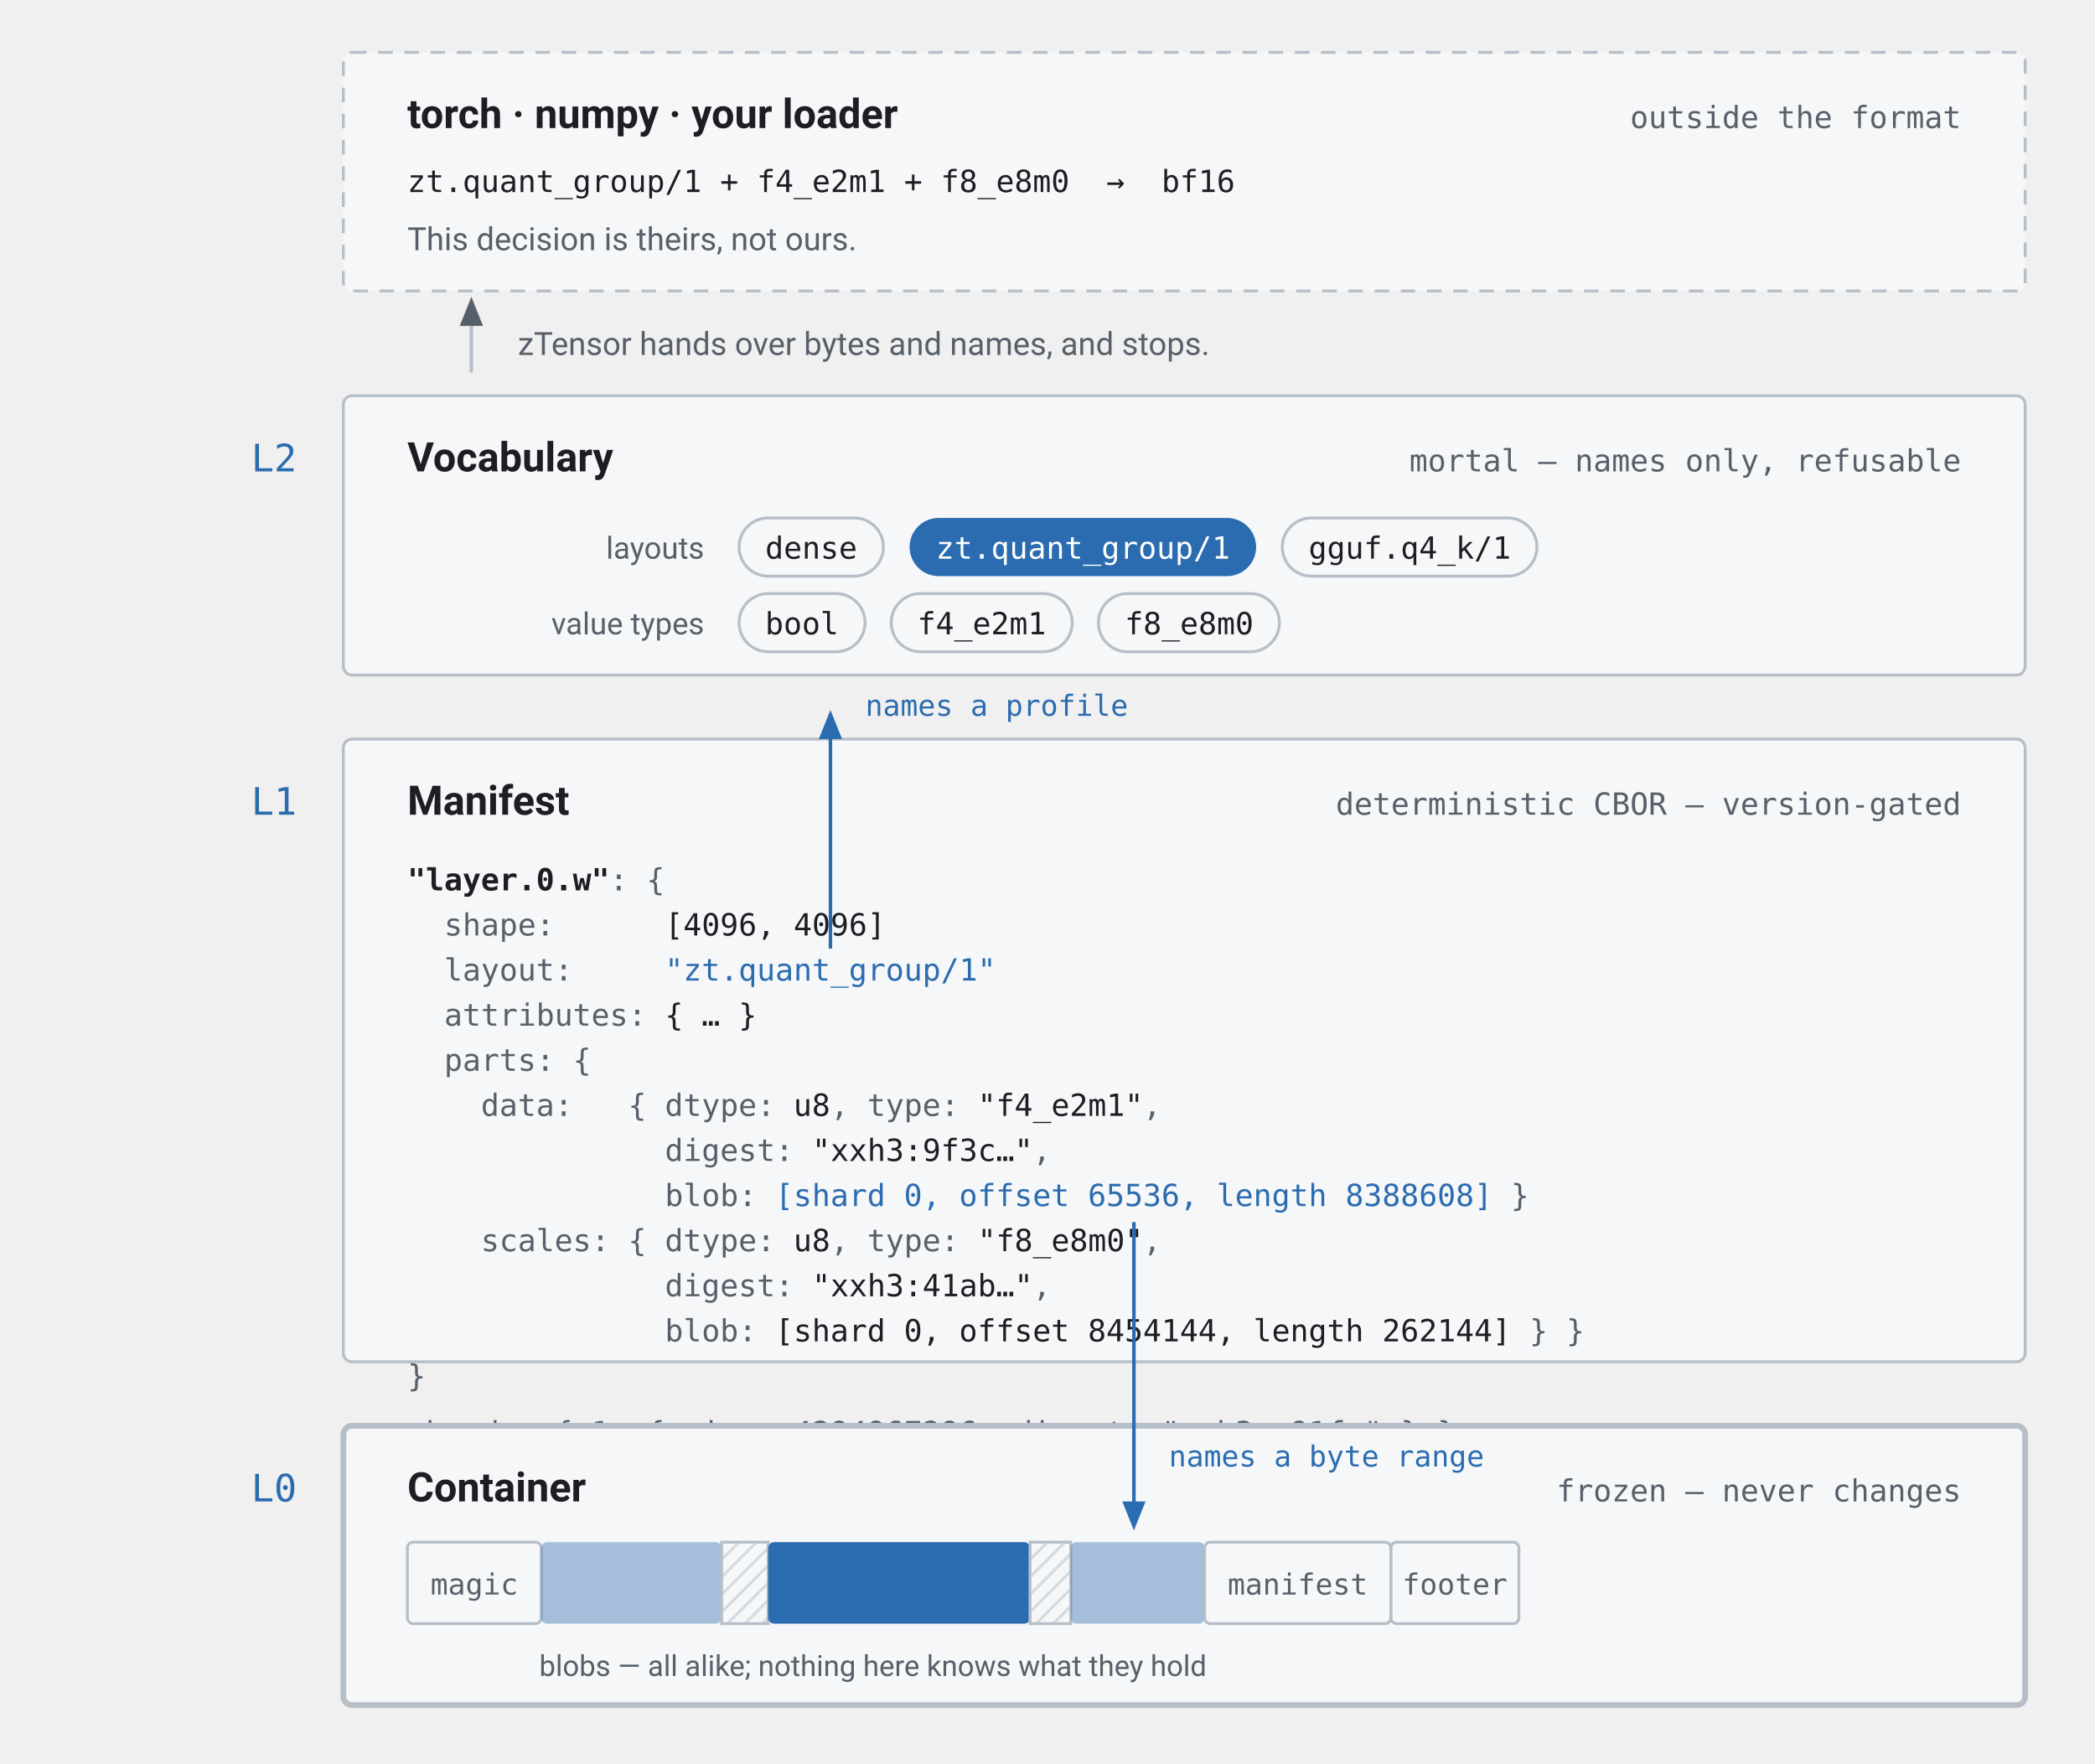
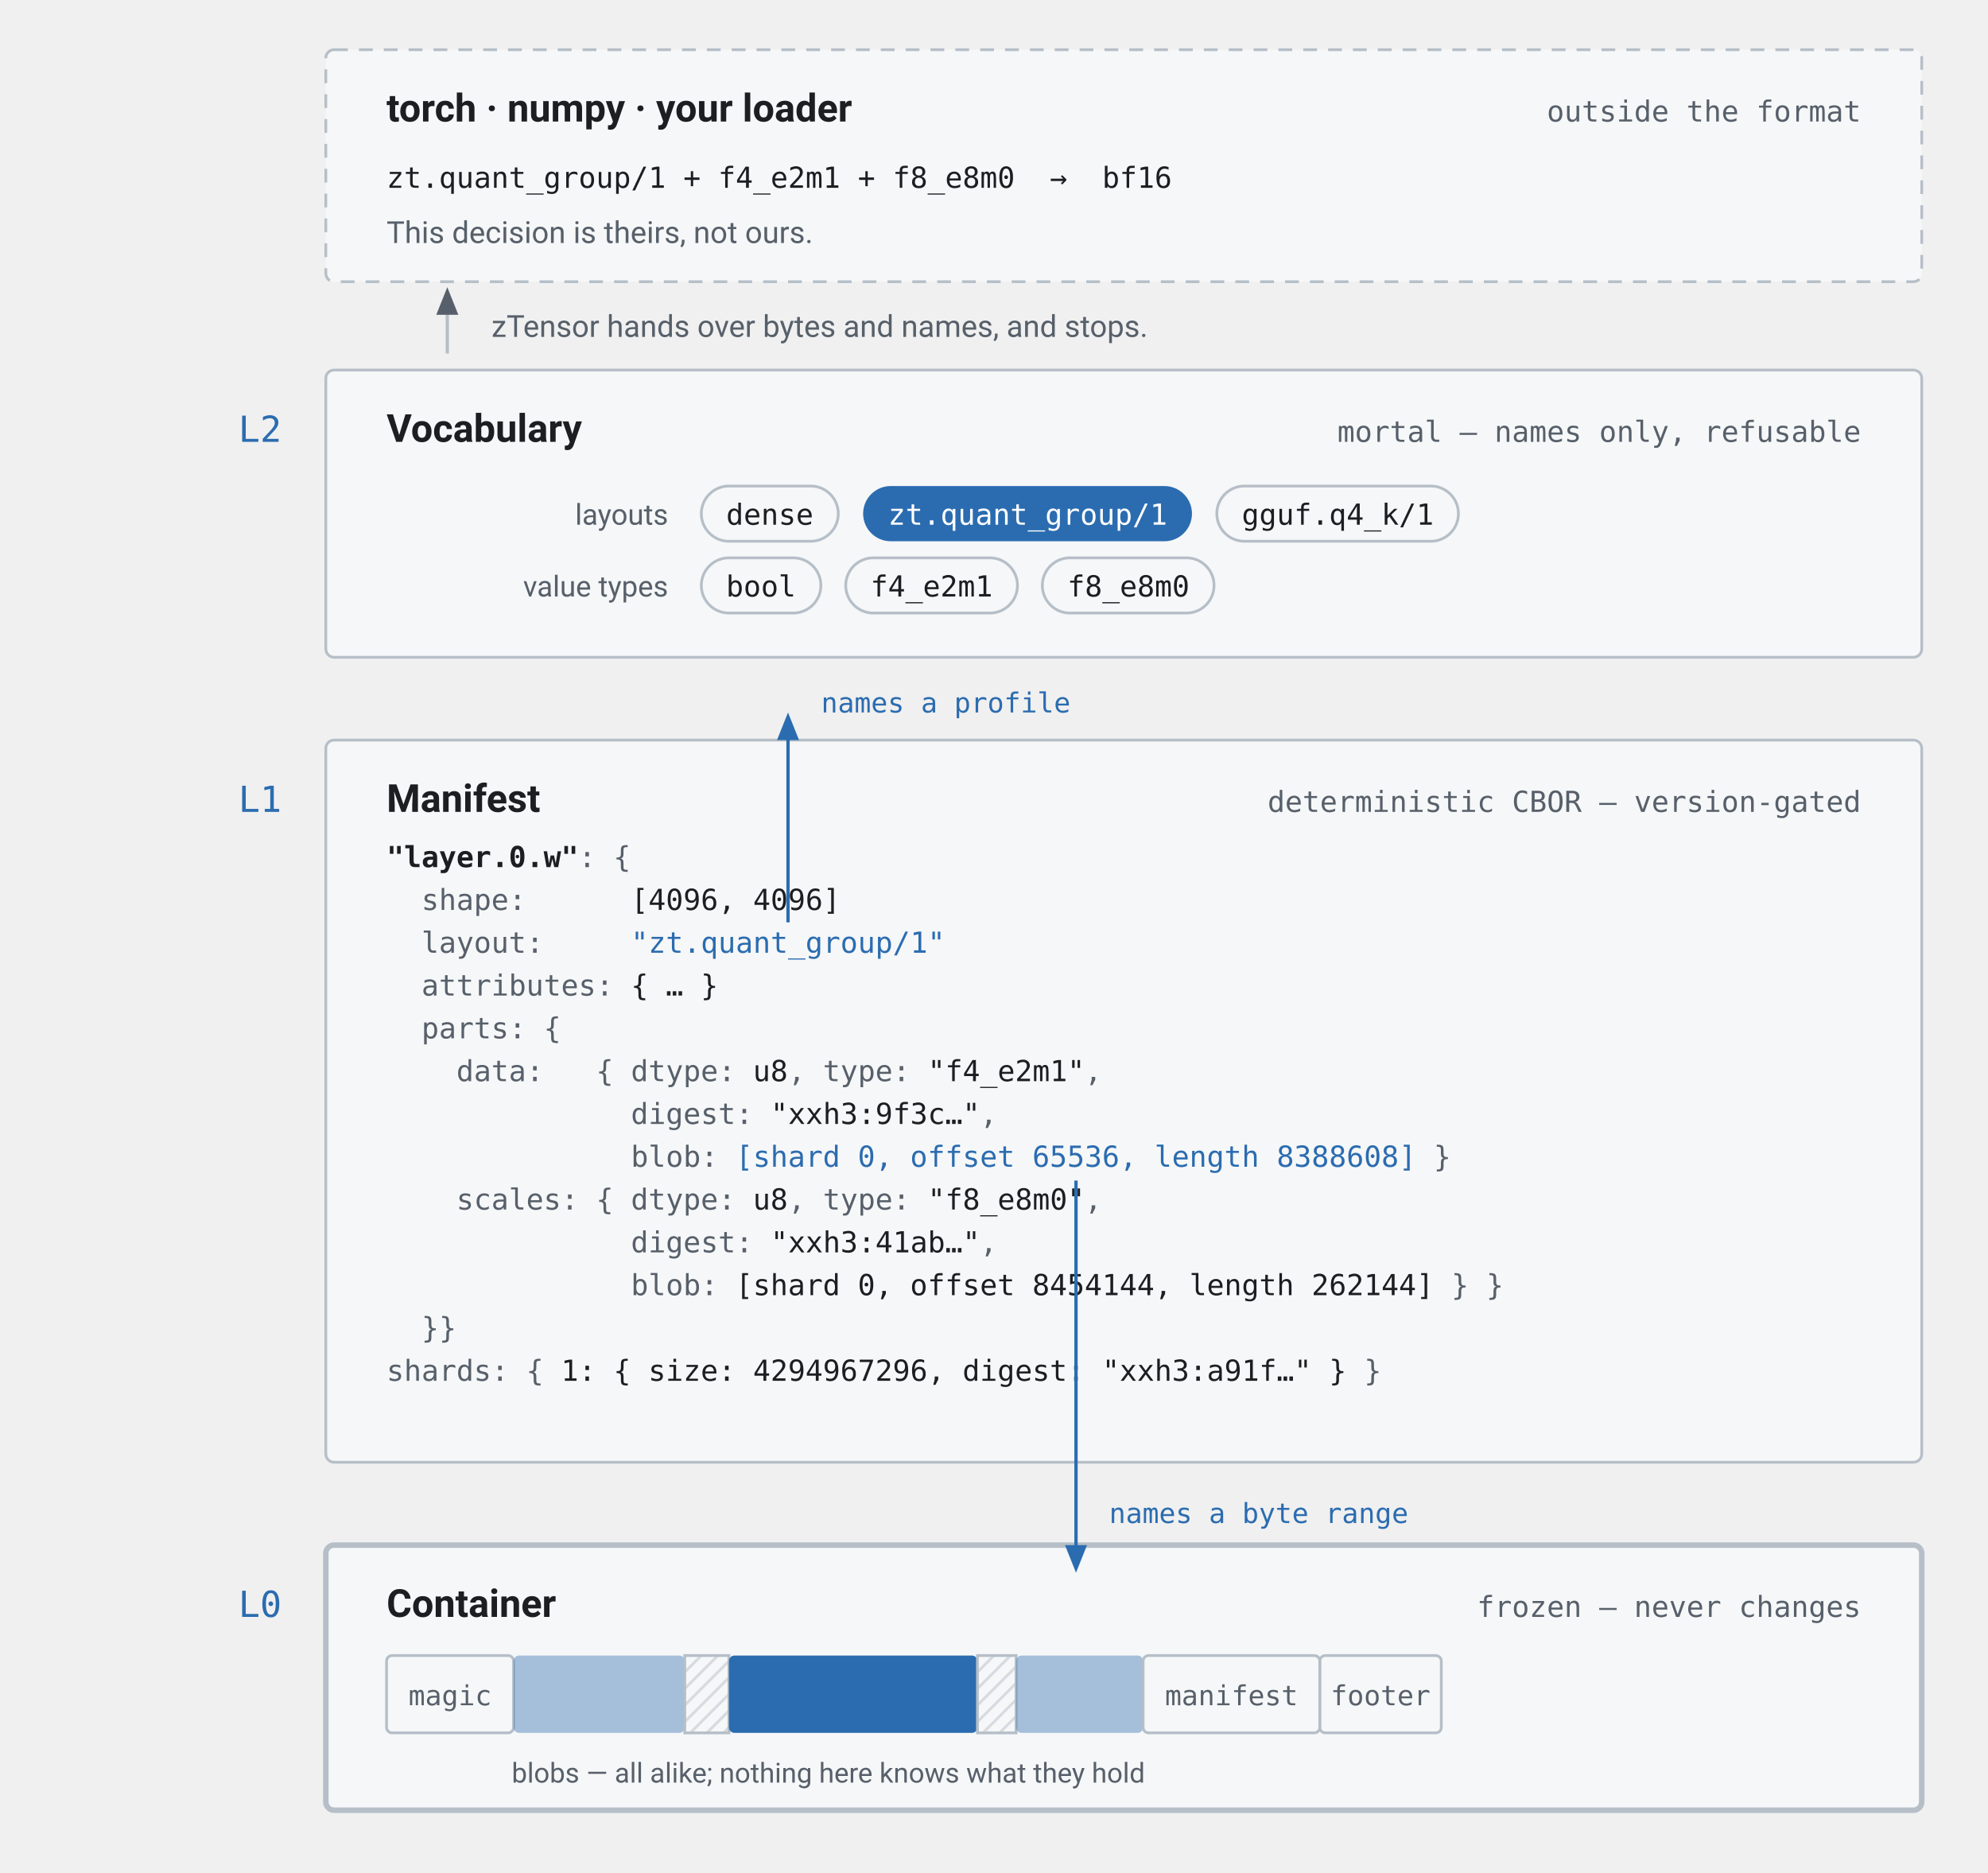
- <svg xmlns="http://www.w3.org/2000/svg" viewBox="0 0 720 606" width="720" height="606" role="img" aria-label="The three layers and what sits above them. L0 is the container: magic, a heap of page-aligned blobs that are all alike, the manifest blob and a footer. L1 is the manifest, naming for each tensor a shape, a layout, attributes, and for each part a dtype, a value type, a digest and a blob triple. L2 is the vocabulary: names only. Above all three, outside the format, a framework such as torch reads those names and decides what the values mean.">
+ <svg xmlns="http://www.w3.org/2000/svg" viewBox="0 0 720 678" width="720" height="678" role="img" aria-label="The three layers and what sits above them. L0 is the container: magic, a heap of page-aligned blobs that are all alike, the manifest blob and a footer. L1 is the manifest, naming for each tensor a shape, a layout, attributes, and for each part a dtype, a value type, a digest and a blob triple. L2 is the vocabulary: names only. Above all three, outside the format, a framework such as torch reads those names and decides what the values mean.">
  <style>
    text { font-family: system-ui, -apple-system, "Segoe UI", Roboto, sans-serif; }
    .mono { font-family: ui-monospace, SFMono-Regular, Menlo, Consolas, monospace; }
    .fg { fill: #1c1e21; }
    .dim { fill: #57606a; }
    .rule { stroke: #d0d7de; }
    .edge { stroke: #b6bfc8; }
    .fill-alt { fill: #f6f7f8; }
    .accent { fill: #2b6cb0; }
    .accent-s { stroke: #2b6cb0; }
    .on-accent { fill: #ffffff; }
    .pad { stroke: #b6bfc8; }
    @media (prefers-color-scheme: dark) {
      .fg { fill: #e3e3e3; }
      .dim { fill: #a8a8a8; }
      .rule { stroke: #3a3b3f; }
      .edge { stroke: #4d4e53; }
      .fill-alt { fill: #242526; }
      .accent { fill: #78a9e0; }
      .accent-s { stroke: #78a9e0; }
      .on-accent { fill: #1b1b1d; }
      .pad { stroke: #4d4e53; }
    }
  </style>
-   <rect x="118" y="18" width="578" height="82" rx="3" class="fill-alt edge" stroke-width="1" stroke-dasharray="5 4" />
+   <rect x="118" y="18" width="578" height="84" rx="3" class="fill-alt edge" stroke-width="1" stroke-dasharray="5 4" />
  <text class="fg" x="140.0" y="44.0" font-size="14" font-weight="600" xml:space="preserve">torch · numpy · your loader</text>
  <text class="mono dim" x="674.0" y="44.0" font-size="10.5" text-anchor="end" xml:space="preserve">outside the format</text>
-   <text class="mono fg" x="140.0" y="66.0" font-size="10.5" xml:space="preserve">zt.quant_group/1 + f4_e2m1 + f8_e8m0  →  bf16</text>
-   <text class="dim" x="140.0" y="86.0" font-size="11" xml:space="preserve">This decision is theirs, not ours.</text>
-   <line class="edge" x1="162" y1="128" x2="162" y2="106" stroke-width="1.2" />
-   <path d="M 158 112 L 162 102 L 166 112 Z" class="dim" />
+   <text class="mono fg" x="140.0" y="68.0" font-size="10.5" xml:space="preserve">zt.quant_group/1 + f4_e2m1 + f8_e8m0  →  bf16</text>
+   <text class="dim" x="140.0" y="88.0" font-size="11" xml:space="preserve">This decision is theirs, not ours.</text>
+   <line class="edge" x1="162" y1="128" x2="162" y2="108" stroke-width="1.2" />
+   <path d="M 158 114 L 162 104 L 166 114 Z" class="dim" />
  <text class="dim" x="178.0" y="122.0" font-size="11" xml:space="preserve">zTensor hands over bytes and names, and stops.</text>
-   <rect x="118" y="136" width="578" height="96" rx="3" class="fill-alt edge" stroke-width="1" />
-   <text class="mono accent" x="102.0" y="162.0" font-size="13" text-anchor="end" xml:space="preserve">L2</text>
-   <text class="fg" x="140.0" y="162.0" font-size="14" font-weight="600" xml:space="preserve">Vocabulary</text>
-   <text class="mono dim" x="674.0" y="162.0" font-size="10.5" text-anchor="end" xml:space="preserve">mortal — names only, refusable</text>
-   <text class="dim" x="242.0" y="192.0" font-size="10.5" text-anchor="end" xml:space="preserve">layouts</text>
-   <rect x="254.0" y="178" width="49.6" height="20" rx="10" class="fill-alt edge" stroke-width="1" />
-   <text class="mono fg" x="278.8" y="192.0" font-size="10.5" text-anchor="middle" xml:space="preserve">dense</text>
-   <rect x="312.6" y="178" width="119.1" height="20" rx="10" class="accent" stroke-width="1" />
-   <text class="mono on-accent" x="372.2" y="192.0" font-size="10.5" text-anchor="middle" xml:space="preserve">zt.quant_group/1</text>
-   <rect x="440.7" y="178" width="87.5" height="20" rx="10" class="fill-alt edge" stroke-width="1" />
-   <text class="mono fg" x="484.5" y="192.0" font-size="10.5" text-anchor="middle" xml:space="preserve">gguf.q4_k/1</text>
-   <text class="dim" x="242.0" y="218.0" font-size="10.5" text-anchor="end" xml:space="preserve">value types</text>
-   <rect x="254.0" y="204" width="43.3" height="20" rx="10" class="fill-alt edge" stroke-width="1" />
-   <text class="mono fg" x="275.6" y="218.0" font-size="10.5" text-anchor="middle" xml:space="preserve">bool</text>
-   <rect x="306.3" y="204" width="62.2" height="20" rx="10" class="fill-alt edge" stroke-width="1" />
-   <text class="mono fg" x="337.4" y="218.0" font-size="10.5" text-anchor="middle" xml:space="preserve">f4_e2m1</text>
-   <rect x="377.5" y="204" width="62.2" height="20" rx="10" class="fill-alt edge" stroke-width="1" />
-   <text class="mono fg" x="408.7" y="218.0" font-size="10.5" text-anchor="middle" xml:space="preserve">f8_e8m0</text>
-   <rect x="118" y="254" width="578" height="214" rx="3" class="fill-alt edge" stroke-width="1" />
-   <text class="mono accent" x="102.0" y="280.0" font-size="13" text-anchor="end" xml:space="preserve">L1</text>
-   <text class="fg" x="140.0" y="280.0" font-size="14" font-weight="600" xml:space="preserve">Manifest</text>
-   <text class="mono dim" x="674.0" y="280.0" font-size="10.5" text-anchor="end" xml:space="preserve">deterministic CBOR — version-gated</text>
-   <text class="mono fg" x="140.0" y="306.0" font-size="10.5" font-weight="600" xml:space="preserve">"layer.0.w"</text>
-   <text class="mono dim" x="209.5" y="306.0" font-size="10.5" xml:space="preserve">: {</text>
-   <text class="mono dim" x="140.0" y="321.5" font-size="10.5" xml:space="preserve">  shape:      </text>
-   <text class="mono fg" x="228.5" y="321.5" font-size="10.5" xml:space="preserve">[4096, 4096]</text>
-   <text class="mono dim" x="140.0" y="337.0" font-size="10.5" xml:space="preserve">  layout:     </text>
-   <text class="mono accent" x="228.5" y="337.0" font-size="10.5" xml:space="preserve">"zt.quant_group/1"</text>
-   <text class="mono dim" x="140.0" y="352.5" font-size="10.5" xml:space="preserve">  attributes: </text>
-   <text class="mono fg" x="228.5" y="352.5" font-size="10.5" xml:space="preserve">{ … }</text>
-   <text class="mono dim" x="140.0" y="368.0" font-size="10.5" xml:space="preserve">  parts: {</text>
-   <text class="mono dim" x="140.0" y="383.5" font-size="10.5" xml:space="preserve">    data:   { dtype: </text>
-   <text class="mono fg" x="272.7" y="383.5" font-size="10.5" xml:space="preserve">u8</text>
-   <text class="mono dim" x="285.4" y="383.5" font-size="10.5" xml:space="preserve">, type: </text>
-   <text class="mono fg" x="336.0" y="383.5" font-size="10.5" xml:space="preserve">"f4_e2m1"</text>
-   <text class="mono dim" x="392.8" y="383.5" font-size="10.5" xml:space="preserve">,</text>
-   <text class="mono dim" x="140.0" y="399.0" font-size="10.5" xml:space="preserve">              digest: </text>
-   <text class="mono fg" x="279.1" y="399.0" font-size="10.5" xml:space="preserve">"xxh3:9f3c…"</text>
-   <text class="mono dim" x="354.9" y="399.0" font-size="10.5" xml:space="preserve">,</text>
-   <text class="mono dim" x="140.0" y="414.5" font-size="10.5" xml:space="preserve">              blob: </text>
-   <text class="mono accent" x="266.4" y="414.5" font-size="10.5" xml:space="preserve">[shard 0, offset 65536, length 8388608]</text>
-   <text class="mono dim" x="512.9" y="414.5" font-size="10.5" xml:space="preserve"> }</text>
-   <text class="mono dim" x="140.0" y="430.0" font-size="10.5" xml:space="preserve">    scales: { dtype: </text>
-   <text class="mono fg" x="272.7" y="430.0" font-size="10.5" xml:space="preserve">u8</text>
-   <text class="mono dim" x="285.4" y="430.0" font-size="10.5" xml:space="preserve">, type: </text>
-   <text class="mono fg" x="336.0" y="430.0" font-size="10.5" xml:space="preserve">"f8_e8m0"</text>
-   <text class="mono dim" x="392.8" y="430.0" font-size="10.5" xml:space="preserve">,</text>
-   <text class="mono dim" x="140.0" y="445.5" font-size="10.5" xml:space="preserve">              digest: </text>
-   <text class="mono fg" x="279.1" y="445.5" font-size="10.5" xml:space="preserve">"xxh3:41ab…"</text>
-   <text class="mono dim" x="354.9" y="445.5" font-size="10.5" xml:space="preserve">,</text>
-   <text class="mono dim" x="140.0" y="461.0" font-size="10.5" xml:space="preserve">              blob: </text>
-   <text class="mono fg" x="266.4" y="461.0" font-size="10.5" xml:space="preserve">[shard 0, offset 8454144, length 262144]</text>
-   <text class="mono dim" x="519.3" y="461.0" font-size="10.5" xml:space="preserve"> } }</text>
-   <text class="mono dim" x="140.0" y="476.5" font-size="10.5" xml:space="preserve">}</text>
-   <text class="mono dim" x="140.0" y="496.0" font-size="10.5" xml:space="preserve">shards: { 1: { size: 4294967296, digest: "xxh3:a91f…" } }</text>
-   <rect x="118" y="490" width="578" height="96" rx="3" class="fill-alt edge" stroke-width="2" />
-   <text class="mono accent" x="102.0" y="516.0" font-size="13" text-anchor="end" xml:space="preserve">L0</text>
-   <text class="fg" x="140.0" y="516.0" font-size="14" font-weight="600" xml:space="preserve">Container</text>
-   <text class="mono dim" x="674.0" y="516.0" font-size="10.5" text-anchor="end" xml:space="preserve">frozen — never changes</text>
-   <rect x="140" y="530" width="46" height="28" rx="2" fill="none" class="edge" stroke-width="1" />
-   <text class="mono dim" x="163.0" y="548.0" font-size="10" text-anchor="middle" xml:space="preserve">magic</text>
-   <rect class="accent" x="186" y="530" width="62" height="28" rx="2" opacity="0.4" />
+   <rect x="118" y="134" width="578" height="104" rx="3" class="fill-alt edge" stroke-width="1" />
+   <text class="mono accent" x="102.0" y="160.0" font-size="13" text-anchor="end" xml:space="preserve">L2</text>
+   <text class="fg" x="140.0" y="160.0" font-size="14" font-weight="600" xml:space="preserve">Vocabulary</text>
+   <text class="mono dim" x="674.0" y="160.0" font-size="10.5" text-anchor="end" xml:space="preserve">mortal — names only, refusable</text>
+   <text class="dim" x="242.0" y="190.0" font-size="10.5" text-anchor="end" xml:space="preserve">layouts</text>
+   <rect x="254.0" y="176" width="49.6" height="20" rx="10" class="fill-alt edge" stroke-width="1" />
+   <text class="mono fg" x="278.8" y="190.0" font-size="10.5" text-anchor="middle" xml:space="preserve">dense</text>
+   <rect x="312.6" y="176" width="119.1" height="20" rx="10" class="accent" stroke-width="1" />
+   <text class="mono on-accent" x="372.2" y="190.0" font-size="10.5" text-anchor="middle" xml:space="preserve">zt.quant_group/1</text>
+   <rect x="440.7" y="176" width="87.5" height="20" rx="10" class="fill-alt edge" stroke-width="1" />
+   <text class="mono fg" x="484.5" y="190.0" font-size="10.5" text-anchor="middle" xml:space="preserve">gguf.q4_k/1</text>
+   <text class="dim" x="242.0" y="216.0" font-size="10.5" text-anchor="end" xml:space="preserve">value types</text>
+   <rect x="254.0" y="202" width="43.3" height="20" rx="10" class="fill-alt edge" stroke-width="1" />
+   <text class="mono fg" x="275.6" y="216.0" font-size="10.5" text-anchor="middle" xml:space="preserve">bool</text>
+   <rect x="306.3" y="202" width="62.2" height="20" rx="10" class="fill-alt edge" stroke-width="1" />
+   <text class="mono fg" x="337.4" y="216.0" font-size="10.5" text-anchor="middle" xml:space="preserve">f4_e2m1</text>
+   <rect x="377.5" y="202" width="62.2" height="20" rx="10" class="fill-alt edge" stroke-width="1" />
+   <text class="mono fg" x="408.7" y="216.0" font-size="10.5" text-anchor="middle" xml:space="preserve">f8_e8m0</text>
+   <rect x="118" y="268" width="578" height="261.5" rx="3" class="fill-alt edge" stroke-width="1" />
+   <text class="mono accent" x="102.0" y="294.0" font-size="13" text-anchor="end" xml:space="preserve">L1</text>
+   <text class="fg" x="140.0" y="294.0" font-size="14" font-weight="600" xml:space="preserve">Manifest</text>
+   <text class="mono dim" x="674.0" y="294.0" font-size="10.5" text-anchor="end" xml:space="preserve">deterministic CBOR — version-gated</text>
+   <text class="mono fg" x="140.0" y="314.0" font-size="10.5" font-weight="600" xml:space="preserve">"layer.0.w"</text>
+   <text class="mono dim" x="209.5" y="314.0" font-size="10.5" xml:space="preserve">: {</text>
+   <text class="mono dim" x="140.0" y="329.5" font-size="10.5" xml:space="preserve">  shape:      </text>
+   <text class="mono fg" x="228.5" y="329.5" font-size="10.5" xml:space="preserve">[4096, 4096]</text>
+   <text class="mono dim" x="140.0" y="345.0" font-size="10.5" xml:space="preserve">  layout:     </text>
+   <text class="mono accent" x="228.5" y="345.0" font-size="10.5" xml:space="preserve">"zt.quant_group/1"</text>
+   <text class="mono dim" x="140.0" y="360.5" font-size="10.5" xml:space="preserve">  attributes: </text>
+   <text class="mono fg" x="228.5" y="360.5" font-size="10.5" xml:space="preserve">{ … }</text>
+   <text class="mono dim" x="140.0" y="376.0" font-size="10.5" xml:space="preserve">  parts: {</text>
+   <text class="mono dim" x="140.0" y="391.5" font-size="10.5" xml:space="preserve">    data:   { dtype: </text>
+   <text class="mono fg" x="272.7" y="391.5" font-size="10.5" xml:space="preserve">u8</text>
+   <text class="mono dim" x="285.4" y="391.5" font-size="10.5" xml:space="preserve">, type: </text>
+   <text class="mono fg" x="336.0" y="391.5" font-size="10.5" xml:space="preserve">"f4_e2m1"</text>
+   <text class="mono dim" x="392.8" y="391.5" font-size="10.5" xml:space="preserve">,</text>
+   <text class="mono dim" x="140.0" y="407.0" font-size="10.5" xml:space="preserve">              digest: </text>
+   <text class="mono fg" x="279.1" y="407.0" font-size="10.5" xml:space="preserve">"xxh3:9f3c…"</text>
+   <text class="mono dim" x="354.9" y="407.0" font-size="10.5" xml:space="preserve">,</text>
+   <text class="mono dim" x="140.0" y="422.5" font-size="10.5" xml:space="preserve">              blob: </text>
+   <text class="mono accent" x="266.4" y="422.5" font-size="10.5" xml:space="preserve">[shard 0, offset 65536, length 8388608]</text>
+   <text class="mono dim" x="512.9" y="422.5" font-size="10.5" xml:space="preserve"> }</text>
+   <text class="mono dim" x="140.0" y="438.0" font-size="10.5" xml:space="preserve">    scales: { dtype: </text>
+   <text class="mono fg" x="272.7" y="438.0" font-size="10.5" xml:space="preserve">u8</text>
+   <text class="mono dim" x="285.4" y="438.0" font-size="10.5" xml:space="preserve">, type: </text>
+   <text class="mono fg" x="336.0" y="438.0" font-size="10.5" xml:space="preserve">"f8_e8m0"</text>
+   <text class="mono dim" x="392.8" y="438.0" font-size="10.5" xml:space="preserve">,</text>
+   <text class="mono dim" x="140.0" y="453.5" font-size="10.5" xml:space="preserve">              digest: </text>
+   <text class="mono fg" x="279.1" y="453.5" font-size="10.5" xml:space="preserve">"xxh3:41ab…"</text>
+   <text class="mono dim" x="354.9" y="453.5" font-size="10.5" xml:space="preserve">,</text>
+   <text class="mono dim" x="140.0" y="469.0" font-size="10.5" xml:space="preserve">              blob: </text>
+   <text class="mono fg" x="266.4" y="469.0" font-size="10.5" xml:space="preserve">[shard 0, offset 8454144, length 262144]</text>
+   <text class="mono dim" x="519.3" y="469.0" font-size="10.5" xml:space="preserve"> } }</text>
+   <text class="mono dim" x="140.0" y="484.5" font-size="10.5" xml:space="preserve">  }</text>
+   <text class="mono dim" x="159.0" y="484.5" font-size="10.5" xml:space="preserve">}</text>
+   <text class="mono dim" x="140.0" y="500.0" font-size="10.5" xml:space="preserve">shards: { </text>
+   <text class="mono fg" x="203.2" y="500.0" font-size="10.5" xml:space="preserve">1: { size: 4294967296, digest: "xxh3:a91f…" }</text>
+   <text class="mono dim" x="487.7" y="500.0" font-size="10.5" xml:space="preserve"> }</text>
+   <rect x="118" y="559.5" width="578" height="96" rx="3" class="fill-alt edge" stroke-width="2" />
+   <text class="mono accent" x="102.0" y="585.5" font-size="13" text-anchor="end" xml:space="preserve">L0</text>
+   <text class="fg" x="140.0" y="585.5" font-size="14" font-weight="600" xml:space="preserve">Container</text>
+   <text class="mono dim" x="674.0" y="585.5" font-size="10.5" text-anchor="end" xml:space="preserve">frozen — never changes</text>
+   <rect x="140" y="599.5" width="46" height="28" rx="2" fill="none" class="edge" stroke-width="1" />
+   <text class="mono dim" x="163.0" y="617.5" font-size="10" text-anchor="middle" xml:space="preserve">magic</text>
+   <rect class="accent" x="186" y="599.5" width="62" height="28" rx="2" opacity="0.4" />
  <clipPath id="z248">
-     <rect x="248" y="530" width="16" height="28" />
+     <rect x="248" y="599.5" width="16" height="28" />
  </clipPath>
  <g class="pad" stroke-width="1" opacity="0.5" clip-path="url(#z248)">
-     <line x1="220" y1="558" x2="248" y2="530" />
-     <line x1="226" y1="558" x2="254" y2="530" />
-     <line x1="232" y1="558" x2="260" y2="530" />
-     <line x1="238" y1="558" x2="266" y2="530" />
-     <line x1="244" y1="558" x2="272" y2="530" />
-     <line x1="250" y1="558" x2="278" y2="530" />
-     <line x1="256" y1="558" x2="284" y2="530" />
-     <line x1="262" y1="558" x2="290" y2="530" />
-     <line x1="268" y1="558" x2="296" y2="530" />
-     <line x1="274" y1="558" x2="302" y2="530" />
-     <line x1="280" y1="558" x2="308" y2="530" />
-     <line x1="286" y1="558" x2="314" y2="530" />
+     <line x1="220" y1="627.5" x2="248" y2="599.5" />
+     <line x1="226" y1="627.5" x2="254" y2="599.5" />
+     <line x1="232" y1="627.5" x2="260" y2="599.5" />
+     <line x1="238" y1="627.5" x2="266" y2="599.5" />
+     <line x1="244" y1="627.5" x2="272" y2="599.5" />
+     <line x1="250" y1="627.5" x2="278" y2="599.5" />
+     <line x1="256" y1="627.5" x2="284" y2="599.5" />
+     <line x1="262" y1="627.5" x2="290" y2="599.5" />
+     <line x1="268" y1="627.5" x2="296" y2="599.5" />
+     <line x1="274" y1="627.5" x2="302" y2="599.5" />
+     <line x1="280" y1="627.5" x2="308" y2="599.5" />
+     <line x1="286" y1="627.5" x2="314" y2="599.5" />
  </g>
-   <rect x="248" y="530" width="16" height="28" fill="none" class="edge" stroke-width="1" />
-   <rect class="accent" x="264" y="530" width="90" height="28" rx="2" opacity="1" />
+   <rect x="248" y="599.5" width="16" height="28" fill="none" class="edge" stroke-width="1" />
+   <rect class="accent" x="264" y="599.5" width="90" height="28" rx="2" opacity="1" />
  <clipPath id="z354">
-     <rect x="354" y="530" width="14" height="28" />
+     <rect x="354" y="599.5" width="14" height="28" />
  </clipPath>
  <g class="pad" stroke-width="1" opacity="0.5" clip-path="url(#z354)">
-     <line x1="326" y1="558" x2="354" y2="530" />
-     <line x1="332" y1="558" x2="360" y2="530" />
-     <line x1="338" y1="558" x2="366" y2="530" />
-     <line x1="344" y1="558" x2="372" y2="530" />
-     <line x1="350" y1="558" x2="378" y2="530" />
-     <line x1="356" y1="558" x2="384" y2="530" />
-     <line x1="362" y1="558" x2="390" y2="530" />
-     <line x1="368" y1="558" x2="396" y2="530" />
-     <line x1="374" y1="558" x2="402" y2="530" />
-     <line x1="380" y1="558" x2="408" y2="530" />
-     <line x1="386" y1="558" x2="414" y2="530" />
-     <line x1="392" y1="558" x2="420" y2="530" />
+     <line x1="326" y1="627.5" x2="354" y2="599.5" />
+     <line x1="332" y1="627.5" x2="360" y2="599.5" />
+     <line x1="338" y1="627.5" x2="366" y2="599.5" />
+     <line x1="344" y1="627.5" x2="372" y2="599.5" />
+     <line x1="350" y1="627.5" x2="378" y2="599.5" />
+     <line x1="356" y1="627.5" x2="384" y2="599.5" />
+     <line x1="362" y1="627.5" x2="390" y2="599.5" />
+     <line x1="368" y1="627.5" x2="396" y2="599.5" />
+     <line x1="374" y1="627.5" x2="402" y2="599.5" />
+     <line x1="380" y1="627.5" x2="408" y2="599.5" />
+     <line x1="386" y1="627.5" x2="414" y2="599.5" />
+     <line x1="392" y1="627.5" x2="420" y2="599.5" />
  </g>
-   <rect x="354" y="530" width="14" height="28" fill="none" class="edge" stroke-width="1" />
-   <rect class="accent" x="368" y="530" width="46" height="28" rx="2" opacity="0.4" />
-   <rect x="414" y="530" width="64" height="28" rx="2" fill="none" class="edge" stroke-width="1" />
-   <text class="mono dim" x="446.0" y="548.0" font-size="10" text-anchor="middle" xml:space="preserve">manifest</text>
-   <rect x="478" y="530" width="44" height="28" rx="2" fill="none" class="edge" stroke-width="1" />
-   <text class="mono dim" x="500.0" y="548.0" font-size="10" text-anchor="middle" xml:space="preserve">footer</text>
-   <text class="dim" x="300.0" y="576.0" font-size="10" text-anchor="middle" xml:space="preserve">blobs — all alike; nothing here knows what they hold</text>
-   <line class="accent-s" x1="285.4" y1="326" x2="285.4" y2="248" stroke-width="1.2" />
-   <path d="M 281.4 254 L 285.4 244 L 289.4 254 Z" class="accent" />
-   <text class="mono accent" x="297.4" y="246.0" font-size="10" xml:space="preserve">names a profile</text>
-   <line class="accent-s" x1="389.7" y1="420" x2="389.7" y2="522" stroke-width="1.2" />
-   <path d="M 385.7 516 L 389.7 526 L 393.7 516 Z" class="accent" />
-   <text class="mono accent" x="401.7" y="504.0" font-size="10" xml:space="preserve">names a byte range</text>
+   <rect x="354" y="599.5" width="14" height="28" fill="none" class="edge" stroke-width="1" />
+   <rect class="accent" x="368" y="599.5" width="46" height="28" rx="2" opacity="0.4" />
+   <rect x="414" y="599.5" width="64" height="28" rx="2" fill="none" class="edge" stroke-width="1" />
+   <text class="mono dim" x="446.0" y="617.5" font-size="10" text-anchor="middle" xml:space="preserve">manifest</text>
+   <rect x="478" y="599.5" width="44" height="28" rx="2" fill="none" class="edge" stroke-width="1" />
+   <text class="mono dim" x="500.0" y="617.5" font-size="10" text-anchor="middle" xml:space="preserve">footer</text>
+   <text class="dim" x="300.0" y="645.5" font-size="10" text-anchor="middle" xml:space="preserve">blobs — all alike; nothing here knows what they hold</text>
+   <line class="accent-s" x1="285.4" y1="334.0" x2="285.4" y2="262" stroke-width="1.2" />
+   <path d="M 281.4 268 L 285.4 258 L 289.4 268 Z" class="accent" />
+   <text class="mono accent" x="297.4" y="258.0" font-size="10" xml:space="preserve">names a profile</text>
+   <line class="accent-s" x1="389.7" y1="427.5" x2="389.7" y2="565.5" stroke-width="1.2" />
+   <path d="M 385.7 559.5 L 389.7 569.5 L 393.7 559.5 Z" class="accent" />
+   <text class="mono accent" x="401.7" y="551.5" font-size="10" xml:space="preserve">names a byte range</text>
</svg>
